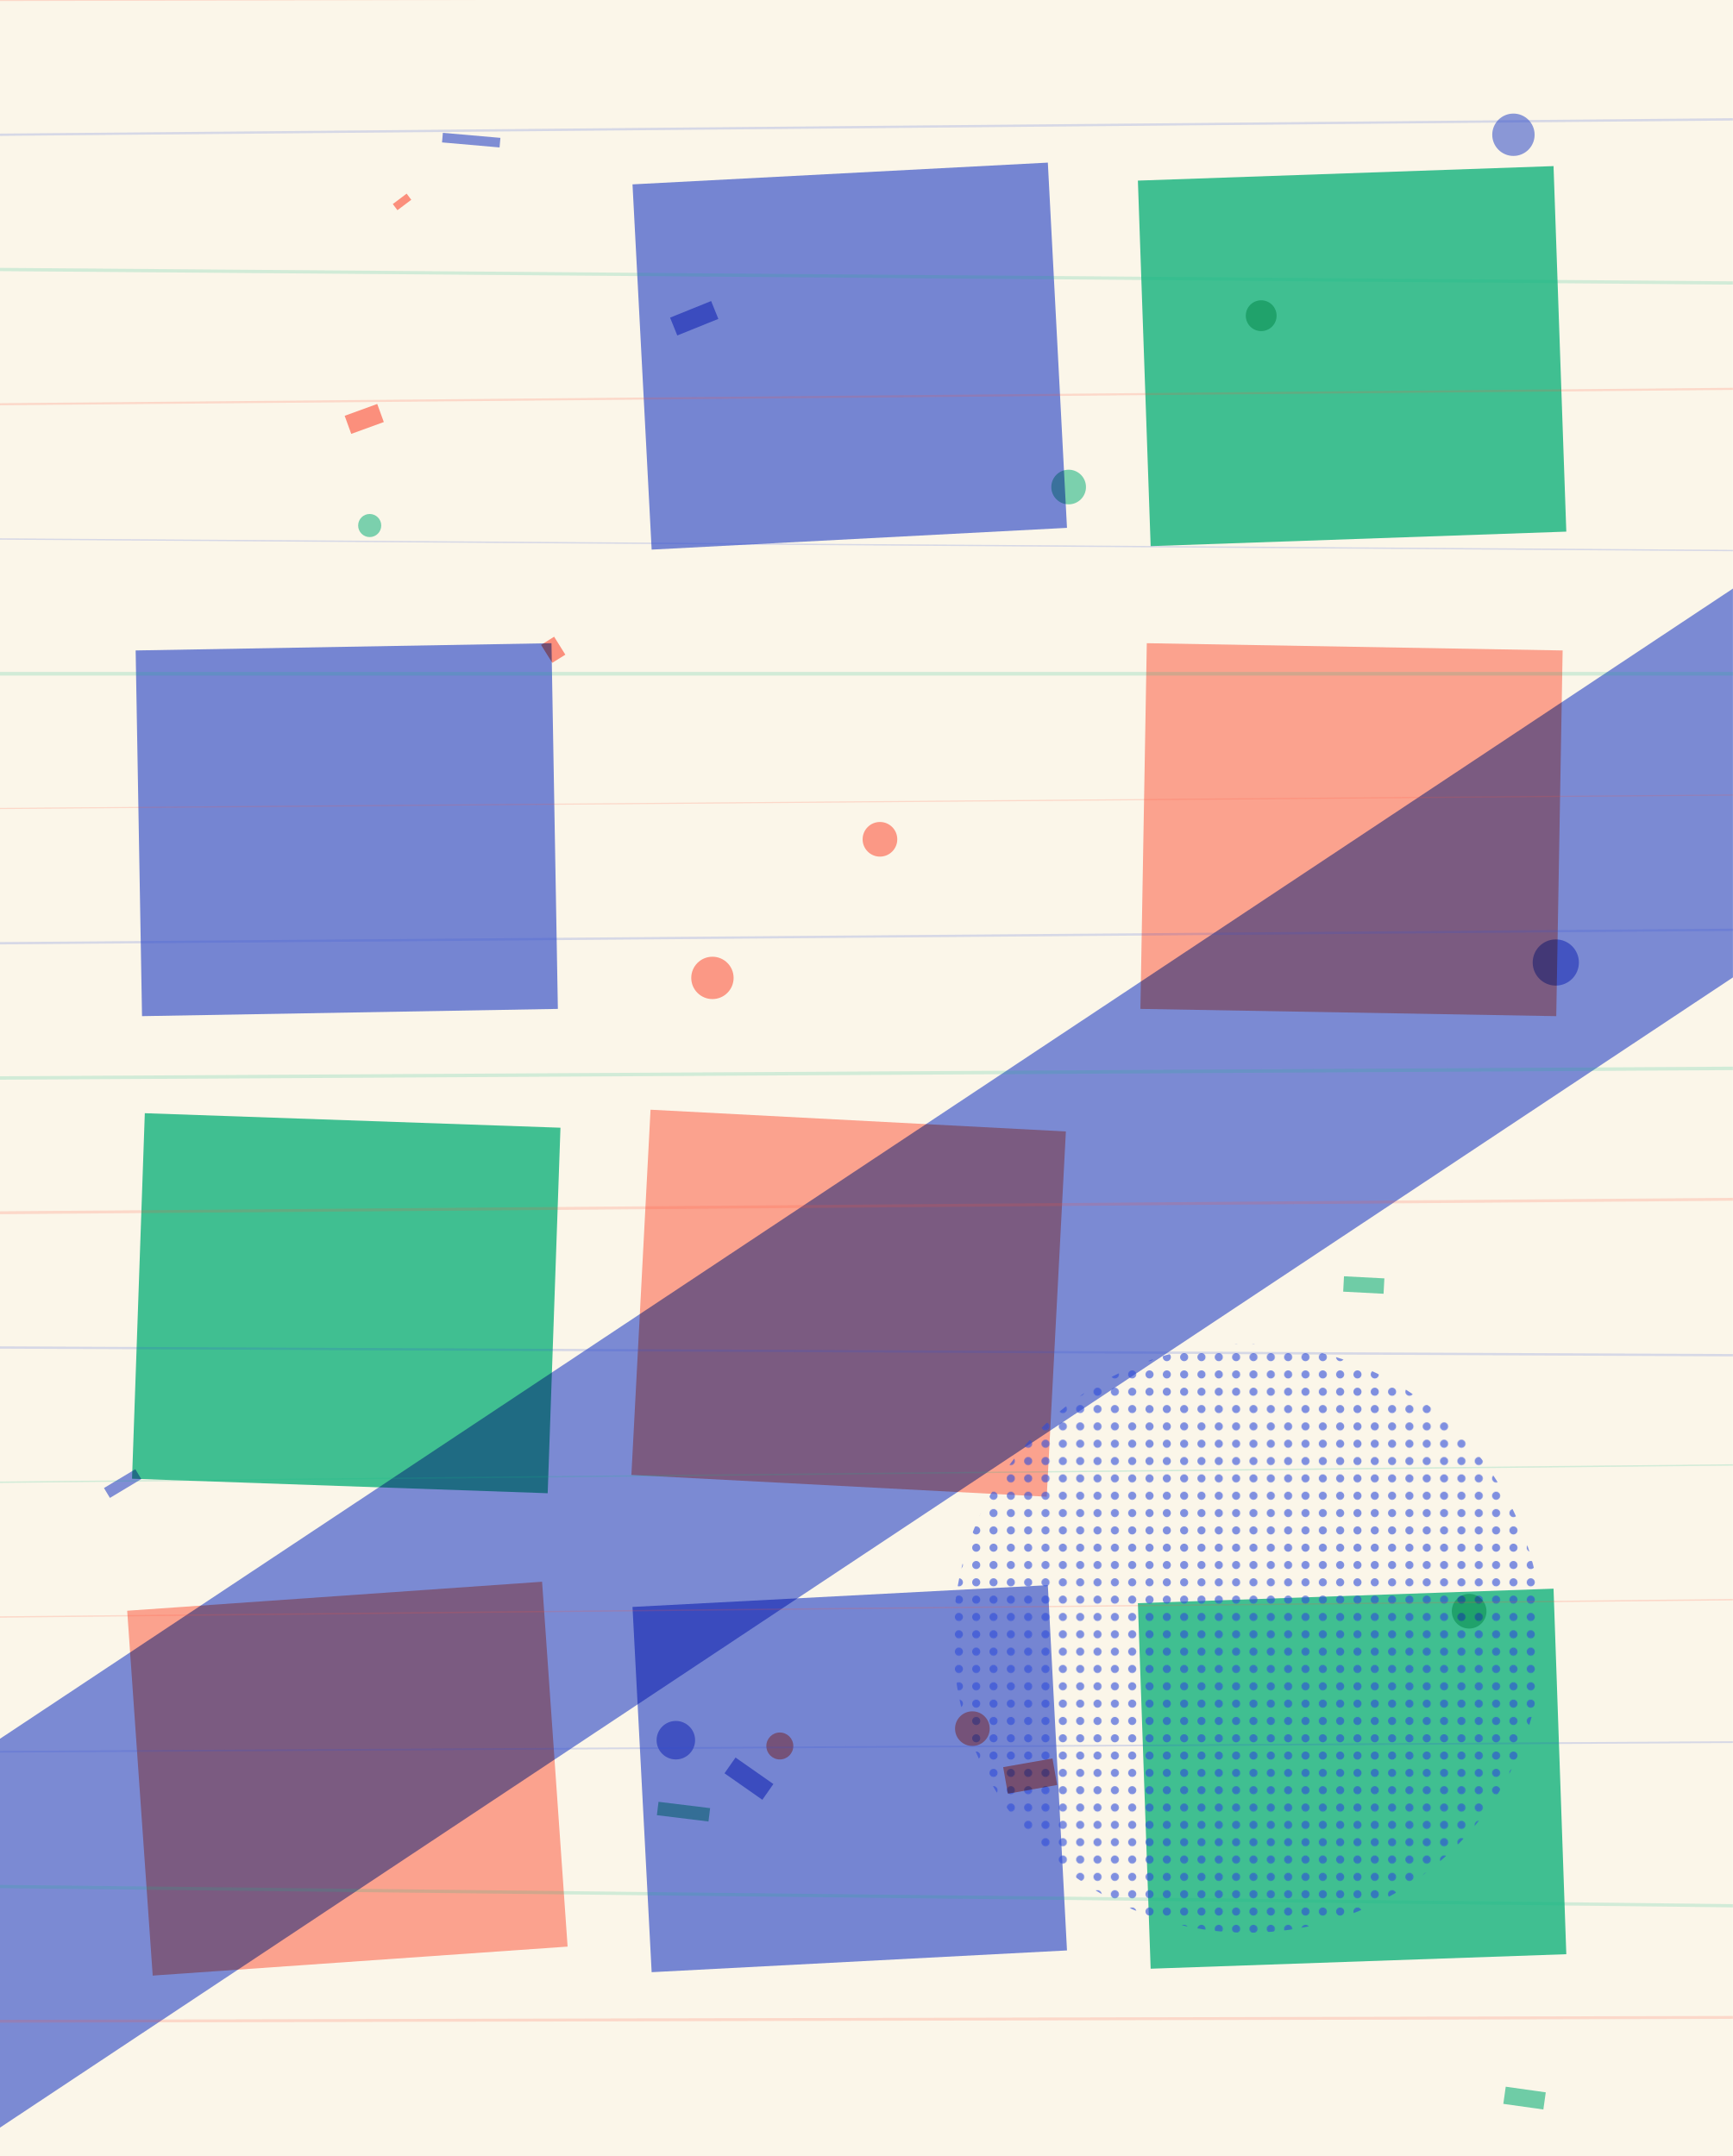
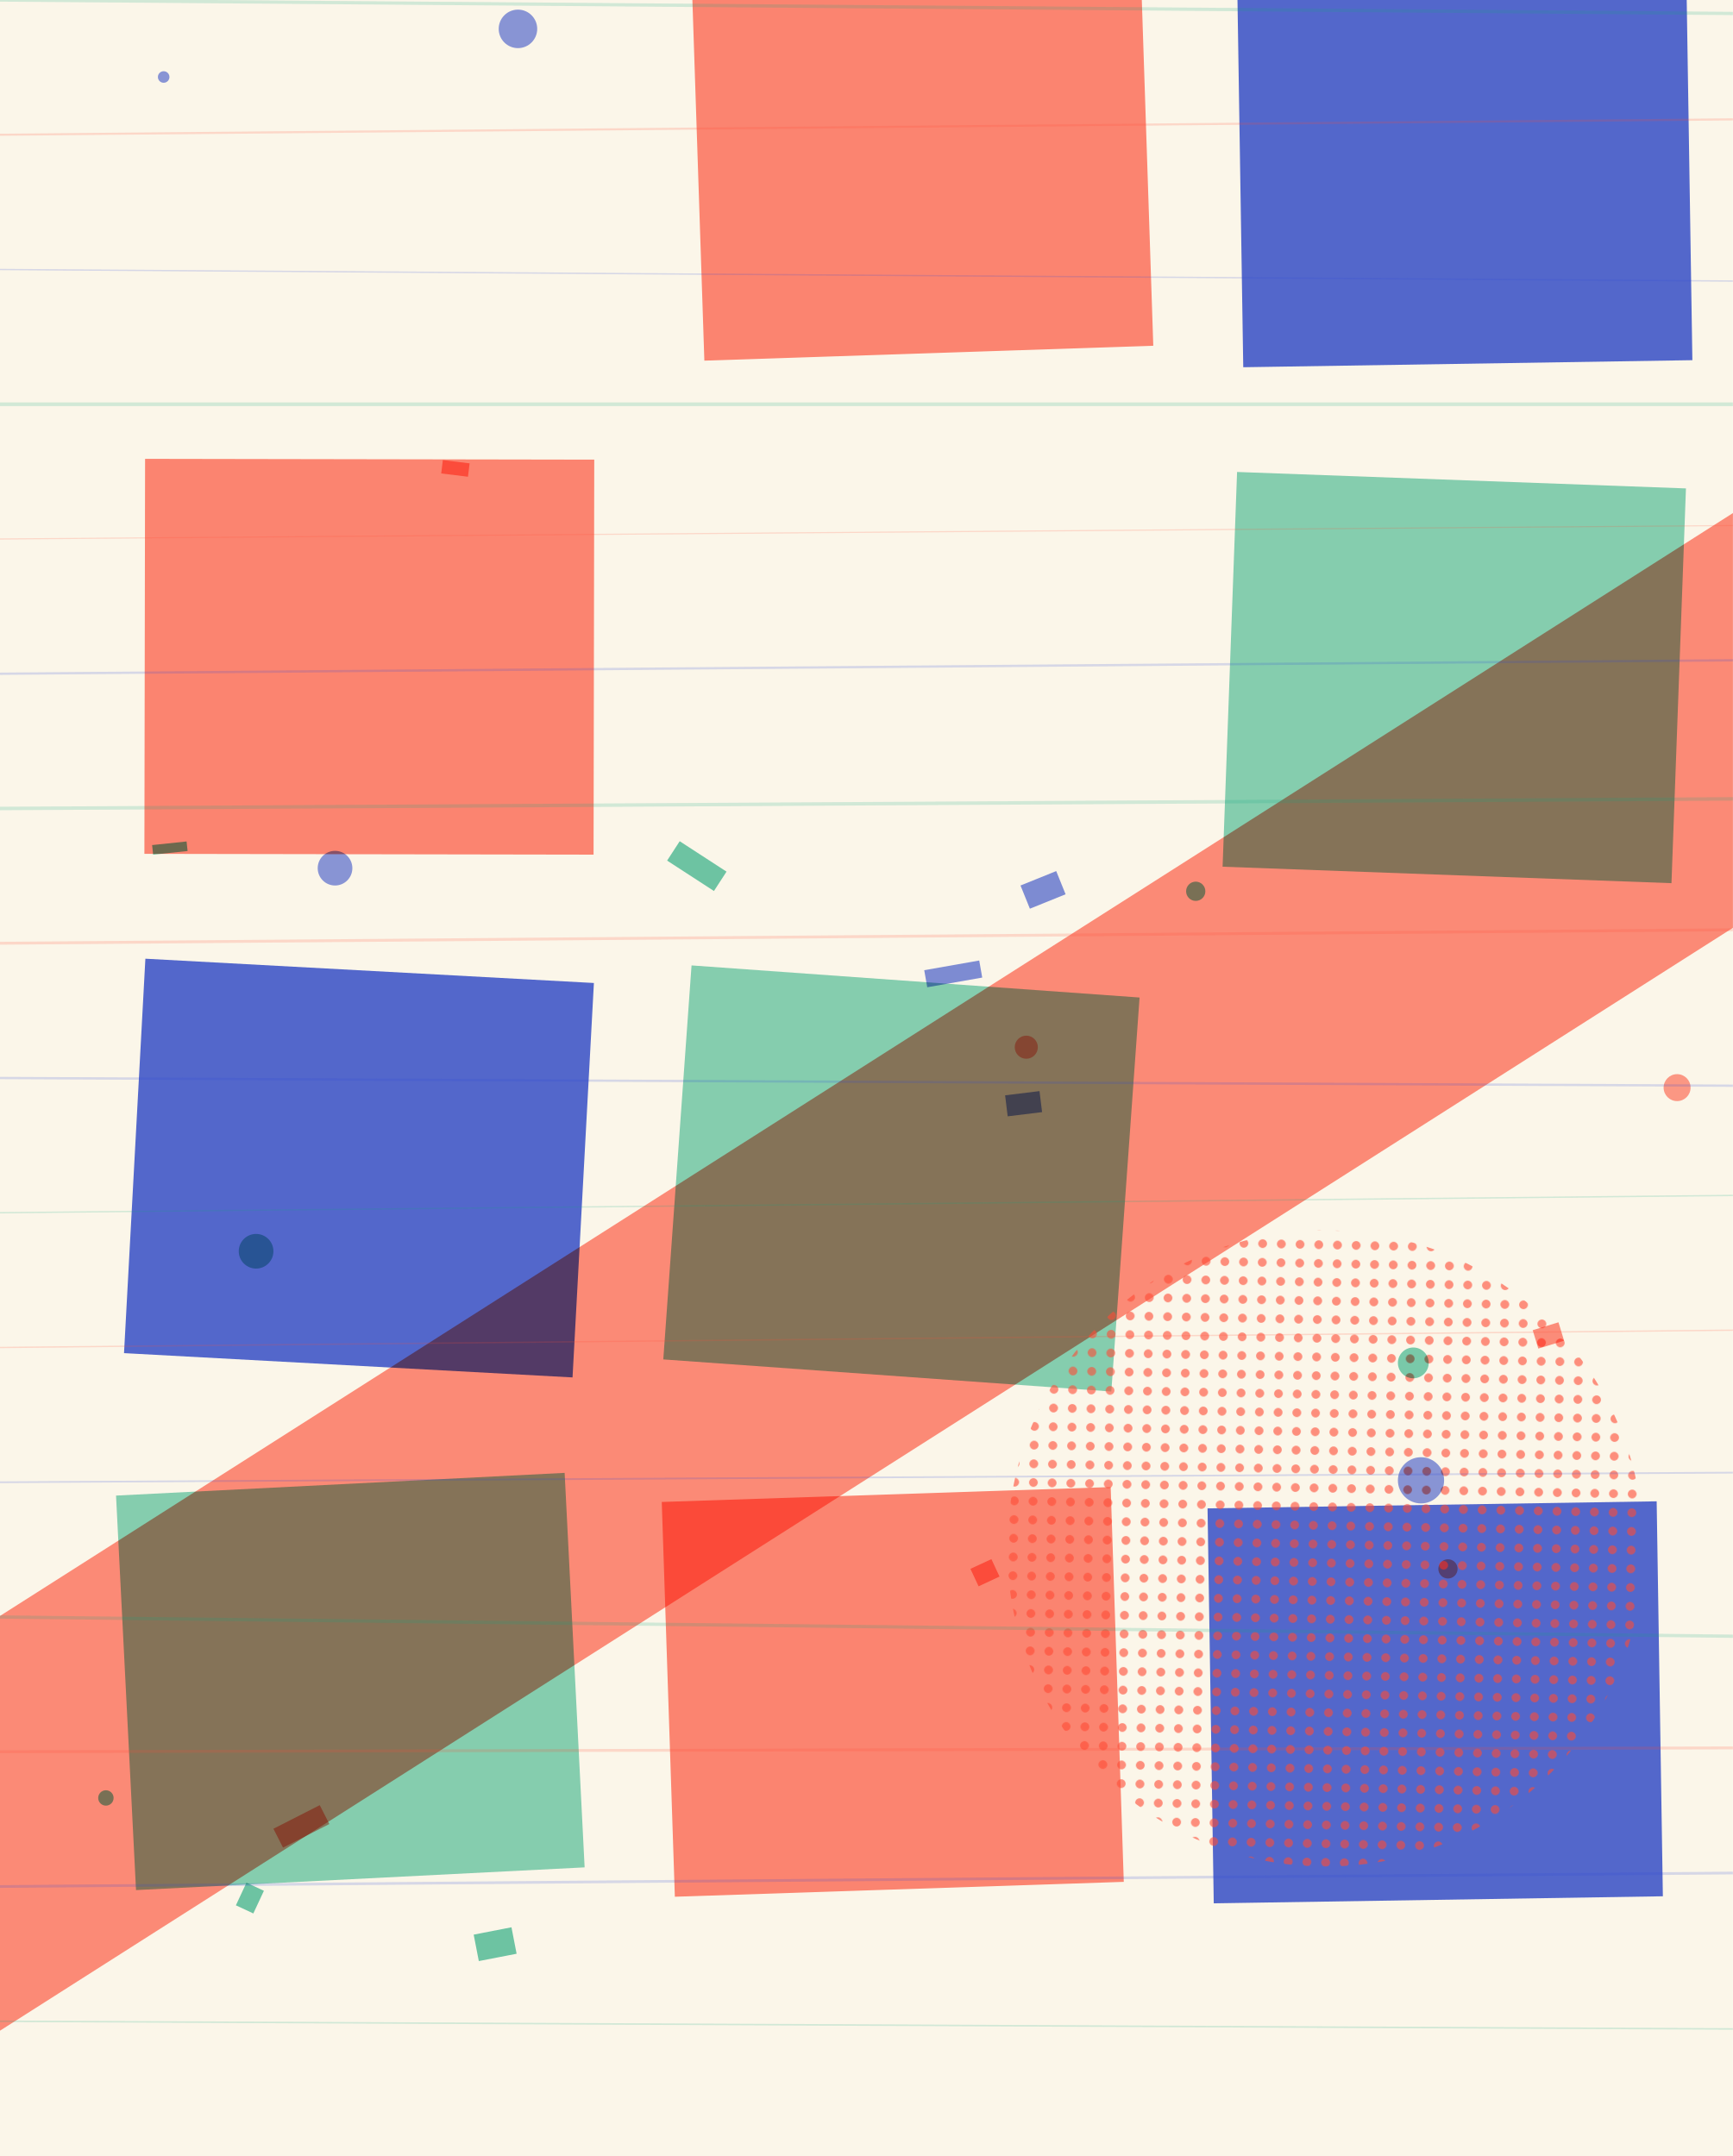
<svg xmlns="http://www.w3.org/2000/svg" viewBox="0 0 900 1120" preserveAspectRatio="xMidYMid slice" role="img">
  <defs>
    <pattern id="rd424" width="9" height="9" patternUnits="userSpaceOnUse">
-       <circle cx="3" cy="3" r="2.1" fill="#2D4BD8" />
+       <circle cx="3" cy="3" r="2.1" fill="#FF4A34" />
    </pattern>
  </defs>
  <rect width="900" height="1120" fill="#FBF6E9" />
-   <rect x="333" y="90" width="216" height="190" fill="#2D4BD8" opacity="0.65" transform="rotate(-3 441 179)" style="mix-blend-mode:multiply" />
-   <rect x="594" y="90" width="216" height="190" fill="#12B886" opacity="0.80" transform="rotate(-2 702 179)" style="mix-blend-mode:multiply" />
-   <rect x="72" y="336" width="216" height="190" fill="#2D4BD8" opacity="0.65" transform="rotate(-1 180 426)" style="mix-blend-mode:multiply" />
-   <rect x="594" y="336" width="216" height="190" fill="#FF4F38" opacity="0.50" transform="rotate(1 702 426)" style="mix-blend-mode:multiply" />
-   <rect x="72" y="582" width="216" height="190" fill="#12B886" opacity="0.80" transform="rotate(2 180 672)" style="mix-blend-mode:multiply" />
-   <rect x="333" y="582" width="216" height="190" fill="#FF4F38" opacity="0.50" transform="rotate(3 441 672)" style="mix-blend-mode:multiply" />
-   <rect x="72" y="829" width="216" height="190" fill="#FF4F38" opacity="0.50" transform="rotate(-4 180 918)" style="mix-blend-mode:multiply" />
-   <rect x="333" y="829" width="216" height="190" fill="#2D4BD8" opacity="0.65" transform="rotate(-3 441 918)" style="mix-blend-mode:multiply" />
-   <rect x="594" y="829" width="216" height="190" fill="#12B886" opacity="0.80" transform="rotate(-2 702 918)" style="mix-blend-mode:multiply" />
-   <path d="M-90,963 L990,246 L990,448 L-90,1165 Z" fill="#2D4BD8" opacity=".62" style="mix-blend-mode:multiply" />
-   <circle cx="648" cy="851" r="153" fill="url(#rd424)" opacity=".6" />
-   <circle cx="505" cy="898" r="9" fill="#FF4F38" opacity=".55" style="mix-blend-mode:multiply" />
-   <rect x="54" y="773" width="19" height="6" fill="#2D4BD8" opacity=".6" transform="rotate(-31 54 773)" style="mix-blend-mode:multiply" />
-   <circle cx="763" cy="837" r="9" fill="#12B886" opacity=".55" style="mix-blend-mode:multiply" />
-   <rect x="179" y="216" width="18" height="10" fill="#FF4F38" opacity=".6" transform="rotate(-20 179 216)" style="mix-blend-mode:multiply" />
-   <circle cx="808" cy="500" r="12" fill="#2D4BD8" opacity=".55" style="mix-blend-mode:multiply" />
-   <rect x="342" y="936" width="27" height="7" fill="#12B886" opacity=".6" transform="rotate(7 342 936)" style="mix-blend-mode:multiply" />
-   <circle cx="457" cy="436" r="9" fill="#FF4F38" opacity=".55" style="mix-blend-mode:multiply" />
-   <rect x="382" y="913" width="24" height="10" fill="#2D4BD8" opacity=".6" transform="rotate(35 382 913)" style="mix-blend-mode:multiply" />
-   <circle cx="555" cy="253" r="9" fill="#12B886" opacity=".55" style="mix-blend-mode:multiply" />
-   <rect x="281" y="335" width="8" height="11" fill="#FF4F38" opacity=".6" transform="rotate(-32 281 335)" style="mix-blend-mode:multiply" />
-   <circle cx="786" cy="70" r="11" fill="#2D4BD8" opacity=".55" style="mix-blend-mode:multiply" />
-   <rect x="698" y="663" width="21" height="8" fill="#12B886" opacity=".6" transform="rotate(3 698 663)" style="mix-blend-mode:multiply" />
-   <circle cx="405" cy="907" r="7" fill="#FF4F38" opacity=".55" style="mix-blend-mode:multiply" />
-   <rect x="348" y="165" width="23" height="10" fill="#2D4BD8" opacity=".6" transform="rotate(-22 348 165)" style="mix-blend-mode:multiply" />
-   <circle cx="192" cy="273" r="6" fill="#12B886" opacity=".55" style="mix-blend-mode:multiply" />
-   <rect x="521" y="918" width="26" height="14" fill="#FF4F38" opacity=".6" transform="rotate(-10 521 918)" style="mix-blend-mode:multiply" />
-   <circle cx="351" cy="904" r="10" fill="#2D4BD8" opacity=".55" style="mix-blend-mode:multiply" />
-   <rect x="782" y="1084" width="21" height="9" fill="#12B886" opacity=".6" transform="rotate(8 782 1084)" style="mix-blend-mode:multiply" />
-   <circle cx="370" cy="508" r="11" fill="#FF4F38" opacity=".55" style="mix-blend-mode:multiply" />
-   <rect x="230" y="69" width="30" height="5" fill="#2D4BD8" opacity=".6" transform="rotate(5 230 69)" style="mix-blend-mode:multiply" />
-   <circle cx="655" cy="164" r="8" fill="#12B886" opacity=".55" style="mix-blend-mode:multiply" />
-   <rect x="204" y="106" width="9" height="4" fill="#FF4F38" opacity=".6" transform="rotate(-37 204 106)" style="mix-blend-mode:multiply" />
-   <path d="M0,0 L900,-2" stroke="#FF4F38" stroke-width="1.1" opacity=".18" />
-   <path d="M0,70 L900,62" stroke="#2D4BD8" stroke-width="1.2" opacity=".18" />
-   <path d="M0,140 L900,147" stroke="#12B886" stroke-width="1.7" opacity=".18" />
-   <path d="M0,210 L900,202" stroke="#FF4F38" stroke-width="1.1" opacity=".18" />
-   <path d="M0,280 L900,286" stroke="#2D4BD8" stroke-width="0.7" opacity=".18" />
-   <path d="M0,350 L900,350" stroke="#12B886" stroke-width="1.9" opacity=".18" />
-   <path d="M0,420 L900,413" stroke="#FF4F38" stroke-width="0.6" opacity=".18" />
-   <path d="M0,490 L900,483" stroke="#2D4BD8" stroke-width="1.2" opacity=".18" />
-   <path d="M0,560 L900,555" stroke="#12B886" stroke-width="1.8" opacity=".18" />
-   <path d="M0,630 L900,623" stroke="#FF4F38" stroke-width="1.5" opacity=".18" />
-   <path d="M0,700 L900,704" stroke="#2D4BD8" stroke-width="1.2" opacity=".18" />
-   <path d="M0,770 L900,761" stroke="#12B886" stroke-width="0.7" opacity=".18" />
-   <path d="M0,840 L900,831" stroke="#FF4F38" stroke-width="0.7" opacity=".18" />
-   <path d="M0,910 L900,905" stroke="#2D4BD8" stroke-width="0.9" opacity=".18" />
-   <path d="M0,980 L900,990" stroke="#12B886" stroke-width="1.7" opacity=".18" />
-   <path d="M0,1050 L900,1048" stroke="#FF4F38" stroke-width="1.5" opacity=".18" />
+   <g transform="translate(450,560) rotate(1.1) scale(1.08) translate(-423,-629)">
+     <rect x="333" y="90" width="216" height="190" fill="#FF4A34" opacity="0.65" transform="rotate(-3 441 179)" style="mix-blend-mode:multiply" />
+     <rect x="594" y="90" width="216" height="190" fill="#2A46D6" opacity="0.80" transform="rotate(-2 702 179)" style="mix-blend-mode:multiply" />
+     <rect x="72" y="336" width="216" height="190" fill="#FF4A34" opacity="0.65" transform="rotate(-1 180 426)" style="mix-blend-mode:multiply" />
+     <rect x="594" y="336" width="216" height="190" fill="#0FA97F" opacity="0.50" transform="rotate(1 702 426)" style="mix-blend-mode:multiply" />
+     <rect x="72" y="582" width="216" height="190" fill="#2A46D6" opacity="0.80" transform="rotate(2 180 672)" style="mix-blend-mode:multiply" />
+     <rect x="333" y="582" width="216" height="190" fill="#0FA97F" opacity="0.50" transform="rotate(3 441 672)" style="mix-blend-mode:multiply" />
+     <rect x="72" y="829" width="216" height="190" fill="#0FA97F" opacity="0.50" transform="rotate(-4 180 918)" style="mix-blend-mode:multiply" />
+     <rect x="333" y="829" width="216" height="190" fill="#FF4A34" opacity="0.65" transform="rotate(-3 441 918)" style="mix-blend-mode:multiply" />
+     <rect x="594" y="829" width="216" height="190" fill="#2A46D6" opacity="0.80" transform="rotate(-2 702 918)" style="mix-blend-mode:multiply" />
+     <path d="M-90,963 L990,246 L990,448 L-90,1165 Z" fill="#FF4A34" opacity=".62" style="mix-blend-mode:multiply" />
+     <circle cx="648" cy="851" r="153" fill="url(#rd424)" opacity=".6" />
+   </g>
+   <circle cx="621" cy="463" r="5" fill="#0FA97F" opacity=".55" style="mix-blend-mode:multiply" />
+   <rect x="142" y="950" width="27" height="11" fill="#FF4A34" opacity=".6" transform="rotate(-27 142 950)" style="mix-blend-mode:multiply" />
+   <circle cx="174" cy="451" r="9" fill="#2A46D6" opacity=".55" style="mix-blend-mode:multiply" />
+   <rect x="246" y="1005" width="20" height="14" fill="#0FA97F" opacity=".6" transform="rotate(-11 246 1005)" style="mix-blend-mode:multiply" />
+   <circle cx="752" cy="815" r="5" fill="#FF4A34" opacity=".55" style="mix-blend-mode:multiply" />
+   <rect x="522" y="569" width="18" height="11" fill="#2A46D6" opacity=".6" transform="rotate(-7 522 569)" style="mix-blend-mode:multiply" />
+   <circle cx="734" cy="708" r="8" fill="#0FA97F" opacity=".55" style="mix-blend-mode:multiply" />
+   <rect x="796" y="691" width="14" height="10" fill="#FF4A34" opacity=".6" transform="rotate(-17 796 691)" style="mix-blend-mode:multiply" />
+   <circle cx="269" cy="15" r="10" fill="#2A46D6" opacity=".55" style="mix-blend-mode:multiply" />
+   <rect x="128" y="978" width="10" height="13" fill="#0FA97F" opacity=".6" transform="rotate(25 128 978)" style="mix-blend-mode:multiply" />
+   <circle cx="533" cy="544" r="6" fill="#FF4A34" opacity=".55" style="mix-blend-mode:multiply" />
+   <rect x="480" y="504" width="29" height="9" fill="#2A46D6" opacity=".6" transform="rotate(-10 480 504)" style="mix-blend-mode:multiply" />
+   <circle cx="133" cy="650" r="9" fill="#0FA97F" opacity=".55" style="mix-blend-mode:multiply" />
+   <rect x="230" y="239" width="14" height="7" fill="#FF4A34" opacity=".6" transform="rotate(7 230 239)" style="mix-blend-mode:multiply" />
+   <circle cx="738" cy="769" r="12" fill="#2A46D6" opacity=".55" style="mix-blend-mode:multiply" />
+   <rect x="353" y="437" width="29" height="12" fill="#0FA97F" opacity=".6" transform="rotate(33 353 437)" style="mix-blend-mode:multiply" />
+   <circle cx="871" cy="565" r="7" fill="#FF4A34" opacity=".55" style="mix-blend-mode:multiply" />
+   <rect x="530" y="460" width="20" height="13" fill="#2A46D6" opacity=".6" transform="rotate(-22 530 460)" style="mix-blend-mode:multiply" />
+   <circle cx="55" cy="934" r="4" fill="#0FA97F" opacity=".55" style="mix-blend-mode:multiply" />
+   <rect x="504" y="815" width="12" height="10" fill="#FF4A34" opacity=".6" transform="rotate(-25 504 815)" style="mix-blend-mode:multiply" />
+   <circle cx="85" cy="40" r="3" fill="#2A46D6" opacity=".55" style="mix-blend-mode:multiply" />
+   <rect x="79" y="439" width="18" height="5" fill="#0FA97F" opacity=".6" transform="rotate(-6 79 439)" style="mix-blend-mode:multiply" />
+   <path d="M0,0 L900,7" stroke="#0FA97F" stroke-width="1.7" opacity=".18" />
+   <path d="M0,70 L900,62" stroke="#FF4A34" stroke-width="1.1" opacity=".18" />
+   <path d="M0,140 L900,146" stroke="#2A46D6" stroke-width="0.7" opacity=".18" />
+   <path d="M0,210 L900,210" stroke="#0FA97F" stroke-width="1.9" opacity=".18" />
+   <path d="M0,280 L900,273" stroke="#FF4A34" stroke-width="0.6" opacity=".18" />
+   <path d="M0,350 L900,343" stroke="#2A46D6" stroke-width="1.2" opacity=".18" />
+   <path d="M0,420 L900,415" stroke="#0FA97F" stroke-width="1.8" opacity=".18" />
+   <path d="M0,490 L900,483" stroke="#FF4A34" stroke-width="1.5" opacity=".18" />
+   <path d="M0,560 L900,564" stroke="#2A46D6" stroke-width="1.2" opacity=".18" />
+   <path d="M0,630 L900,621" stroke="#0FA97F" stroke-width="0.7" opacity=".18" />
+   <path d="M0,700 L900,691" stroke="#FF4A34" stroke-width="0.7" opacity=".18" />
+   <path d="M0,770 L900,765" stroke="#2A46D6" stroke-width="0.9" opacity=".18" />
+   <path d="M0,840 L900,850" stroke="#0FA97F" stroke-width="1.7" opacity=".18" />
+   <path d="M0,910 L900,908" stroke="#FF4A34" stroke-width="1.5" opacity=".18" />
+   <path d="M0,980 L900,973" stroke="#2A46D6" stroke-width="1.4" opacity=".18" />
+   <path d="M0,1050 L900,1054" stroke="#0FA97F" stroke-width="0.8" opacity=".18" />
</svg>
